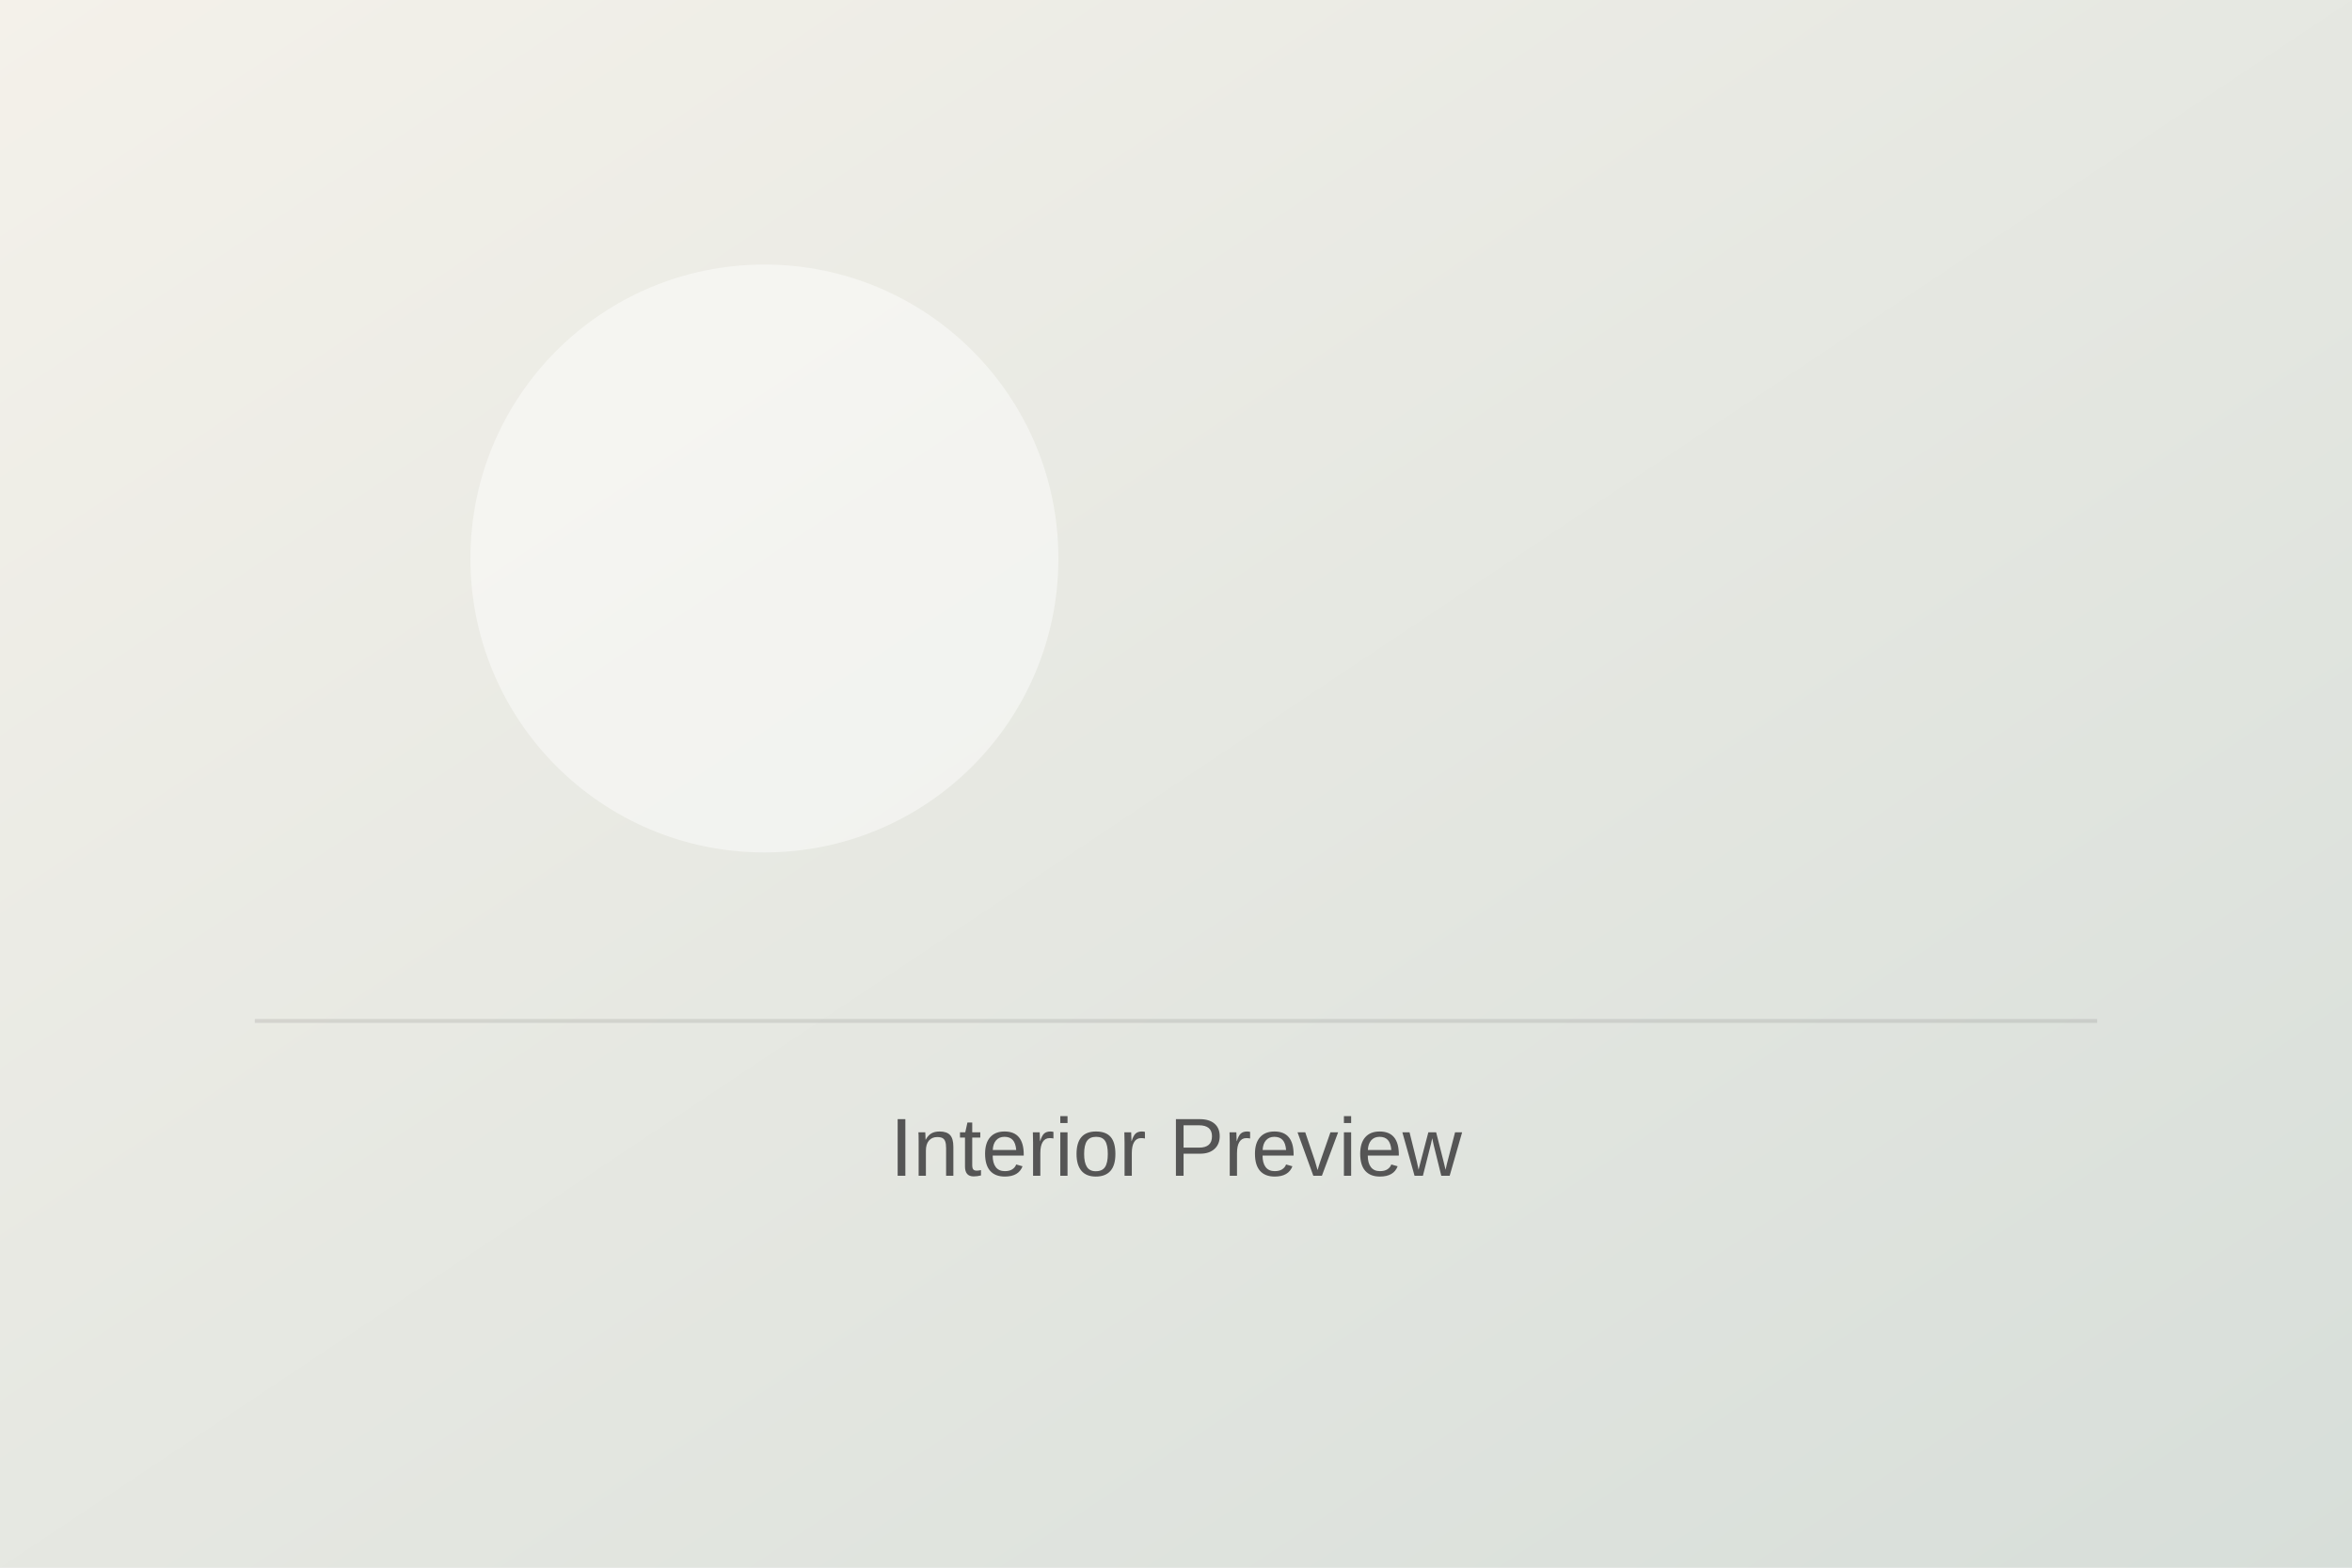
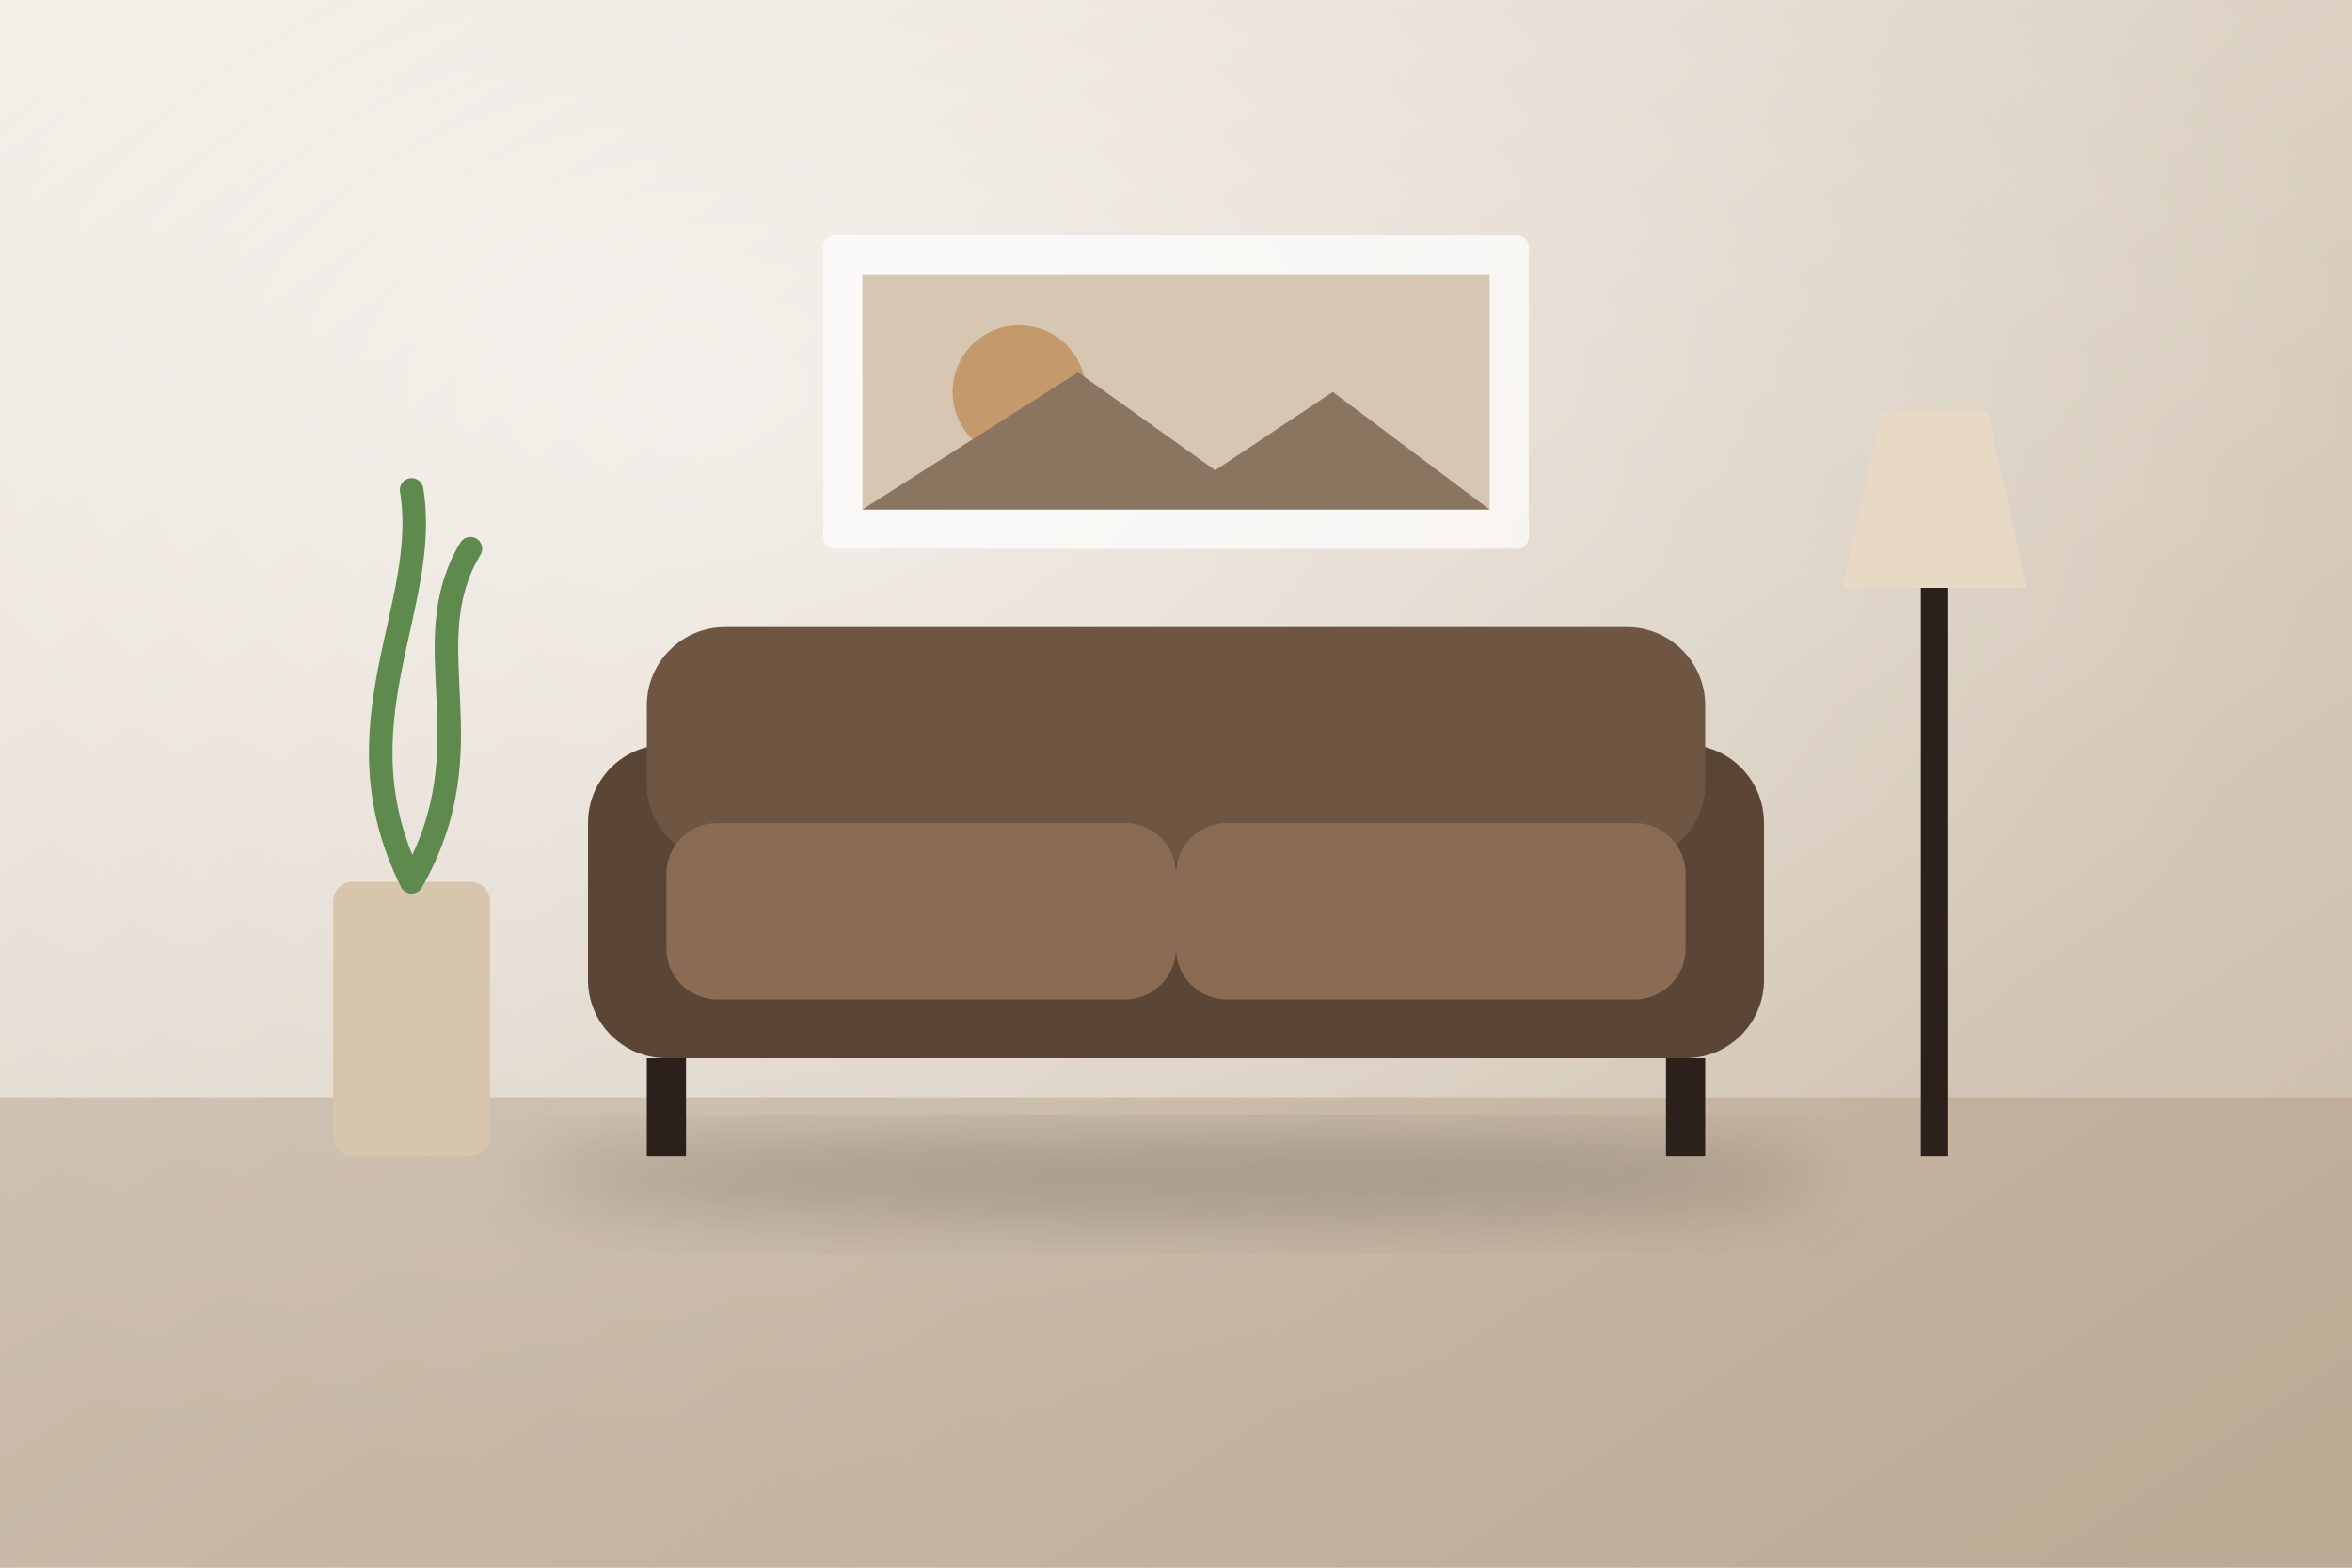
<svg xmlns="http://www.w3.org/2000/svg" viewBox="0 0 1200 800">
  <defs>
-     <linearGradient id="g" x1="0" y1="0" x2="1" y2="1">
-       <stop stop-color="#f4f1ea" />
-       <stop offset="1" stop-color="#d7ded9" />
+     <linearGradient id="b" x1="0" y1="0" x2="1" y2="1">
+       <stop stop-color="#efe9e1" />
+       <stop offset="1" stop-color="#c9b9a6" />
    </linearGradient>
+     <radialGradient id="l" cx=".3" cy=".25" r=".7">
+       <stop stop-color="#fff" stop-opacity=".55" />
+       <stop offset="1" stop-color="#fff" stop-opacity="0" />
+     </radialGradient>
+     <filter id="s" x="-20%" y="-20%" width="140%" height="160%">
+       <feGaussianBlur stdDeviation="18" />
+     </filter>
  </defs>
-   <rect width="1200" height="800" fill="url(#g)" />
-   <circle cx="390" cy="285" r="150" fill="#ffffff" opacity=".45" />
-   <rect x="130" y="520" width="940" height="2" fill="#333" opacity=".12" />
-   <text x="600" y="600" text-anchor="middle" font-family="Arial,sans-serif" font-size="42" fill="#555">Interior Preview</text>
+   <rect width="1200" height="800" fill="url(#b)" />
+   <rect width="1200" height="800" fill="url(#l)" />
+   <rect y="560" width="1200" height="240" fill="#a38d74" opacity=".35" />
+   <ellipse cx="600" cy="600" rx="330" ry="22" fill="#000" opacity=".18" filter="url(#s)" />
+   <rect x="300" y="380" width="600" height="160" rx="40" fill="#5b4636" />
+   <rect x="330" y="320" width="540" height="120" rx="40" fill="#6f5643" />
+   <rect x="340" y="420" width="260" height="90" rx="26" fill="#8a6c55" />
+   <rect x="600" y="420" width="260" height="90" rx="26" fill="#8a6c55" />
+   <rect x="330" y="540" width="20" height="50" fill="#2b211a" />
+   <rect x="850" y="540" width="20" height="50" fill="#2b211a" />
+   <rect x="420" y="120" width="360" height="160" rx="6" fill="#fff" opacity=".7" />
+   <rect x="440" y="140" width="320" height="120" fill="#d6c6b2" />
+   <circle cx="520" cy="200" r="34" fill="#c49a6c" />
+   <path d="M440 260l110-70 70 50 60-40 80 60z" fill="#8a7560" />
+   <rect x="980" y="300" width="14" height="290" fill="#2b211a" />
+   <path d="M940 300h94l-20-90h-54z" fill="#e8d9c4" />
+   <rect x="170" y="450" width="80" height="140" rx="10" fill="#d8c5ad" />
+   <path d="M210 450c-40-80 10-140 0-200M210 450c40-70 0-120 30-170" stroke="#5f8a4e" stroke-width="12" fill="none" stroke-linecap="round" />
</svg>
